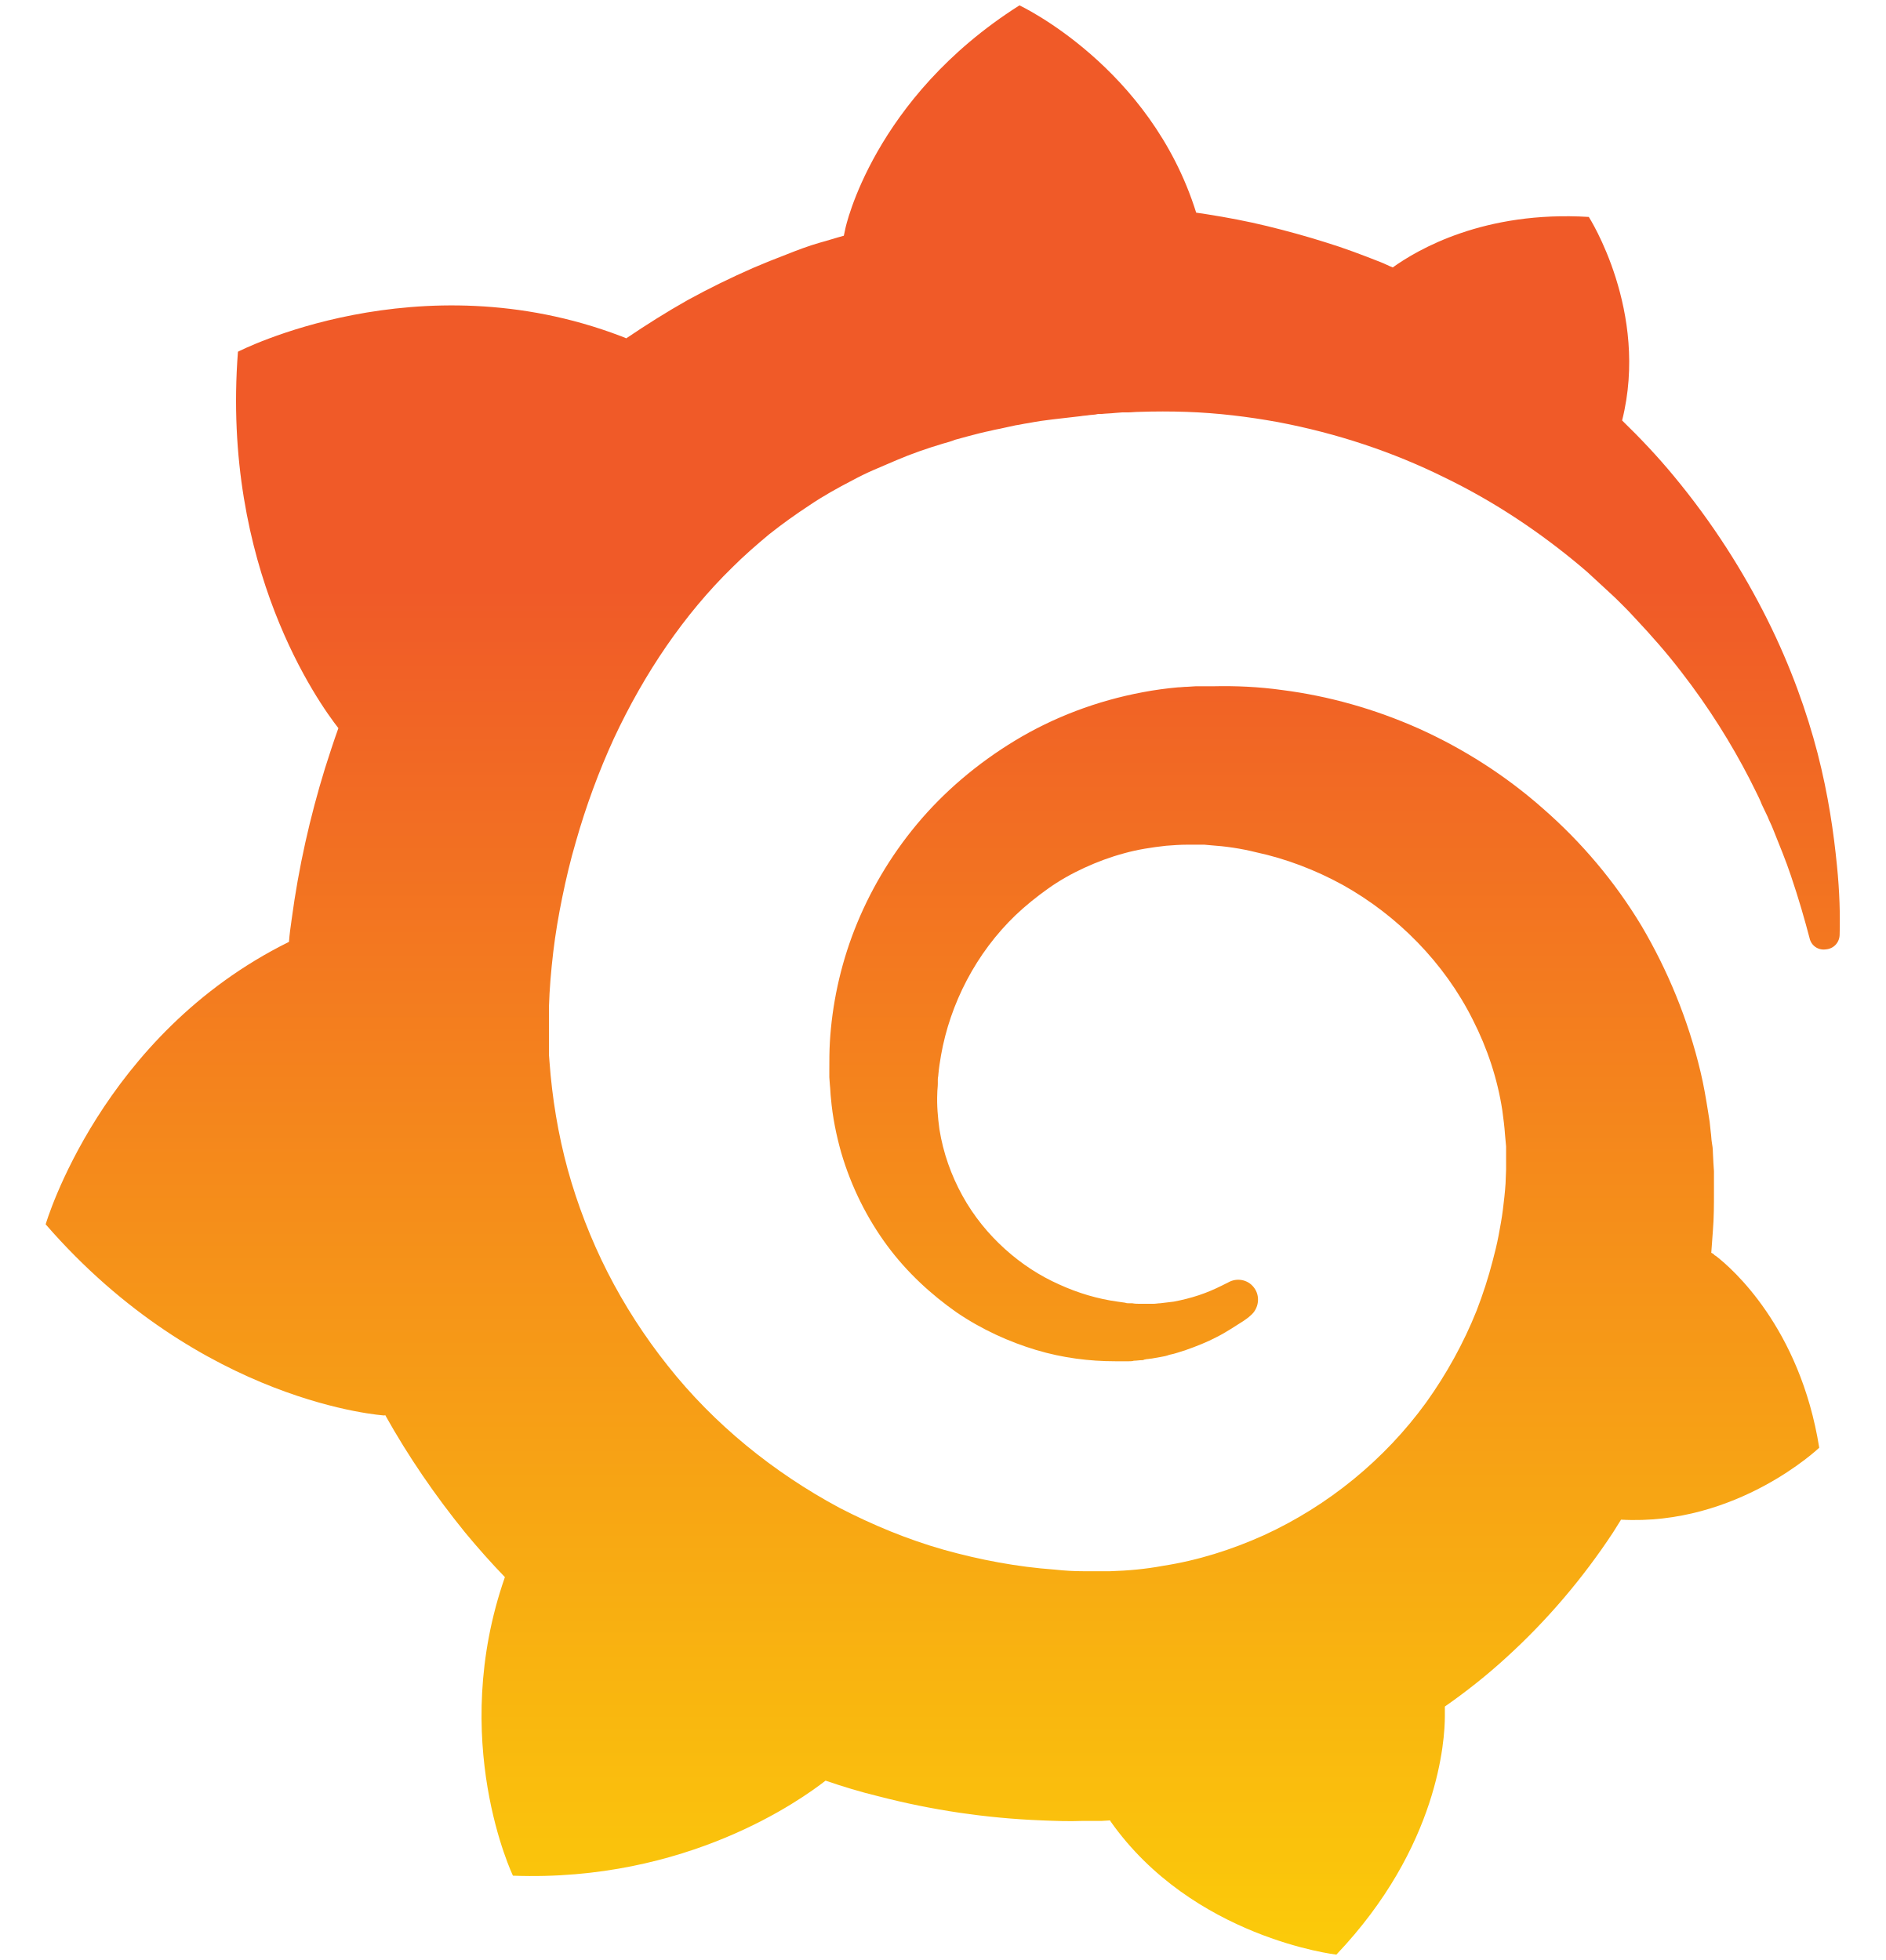
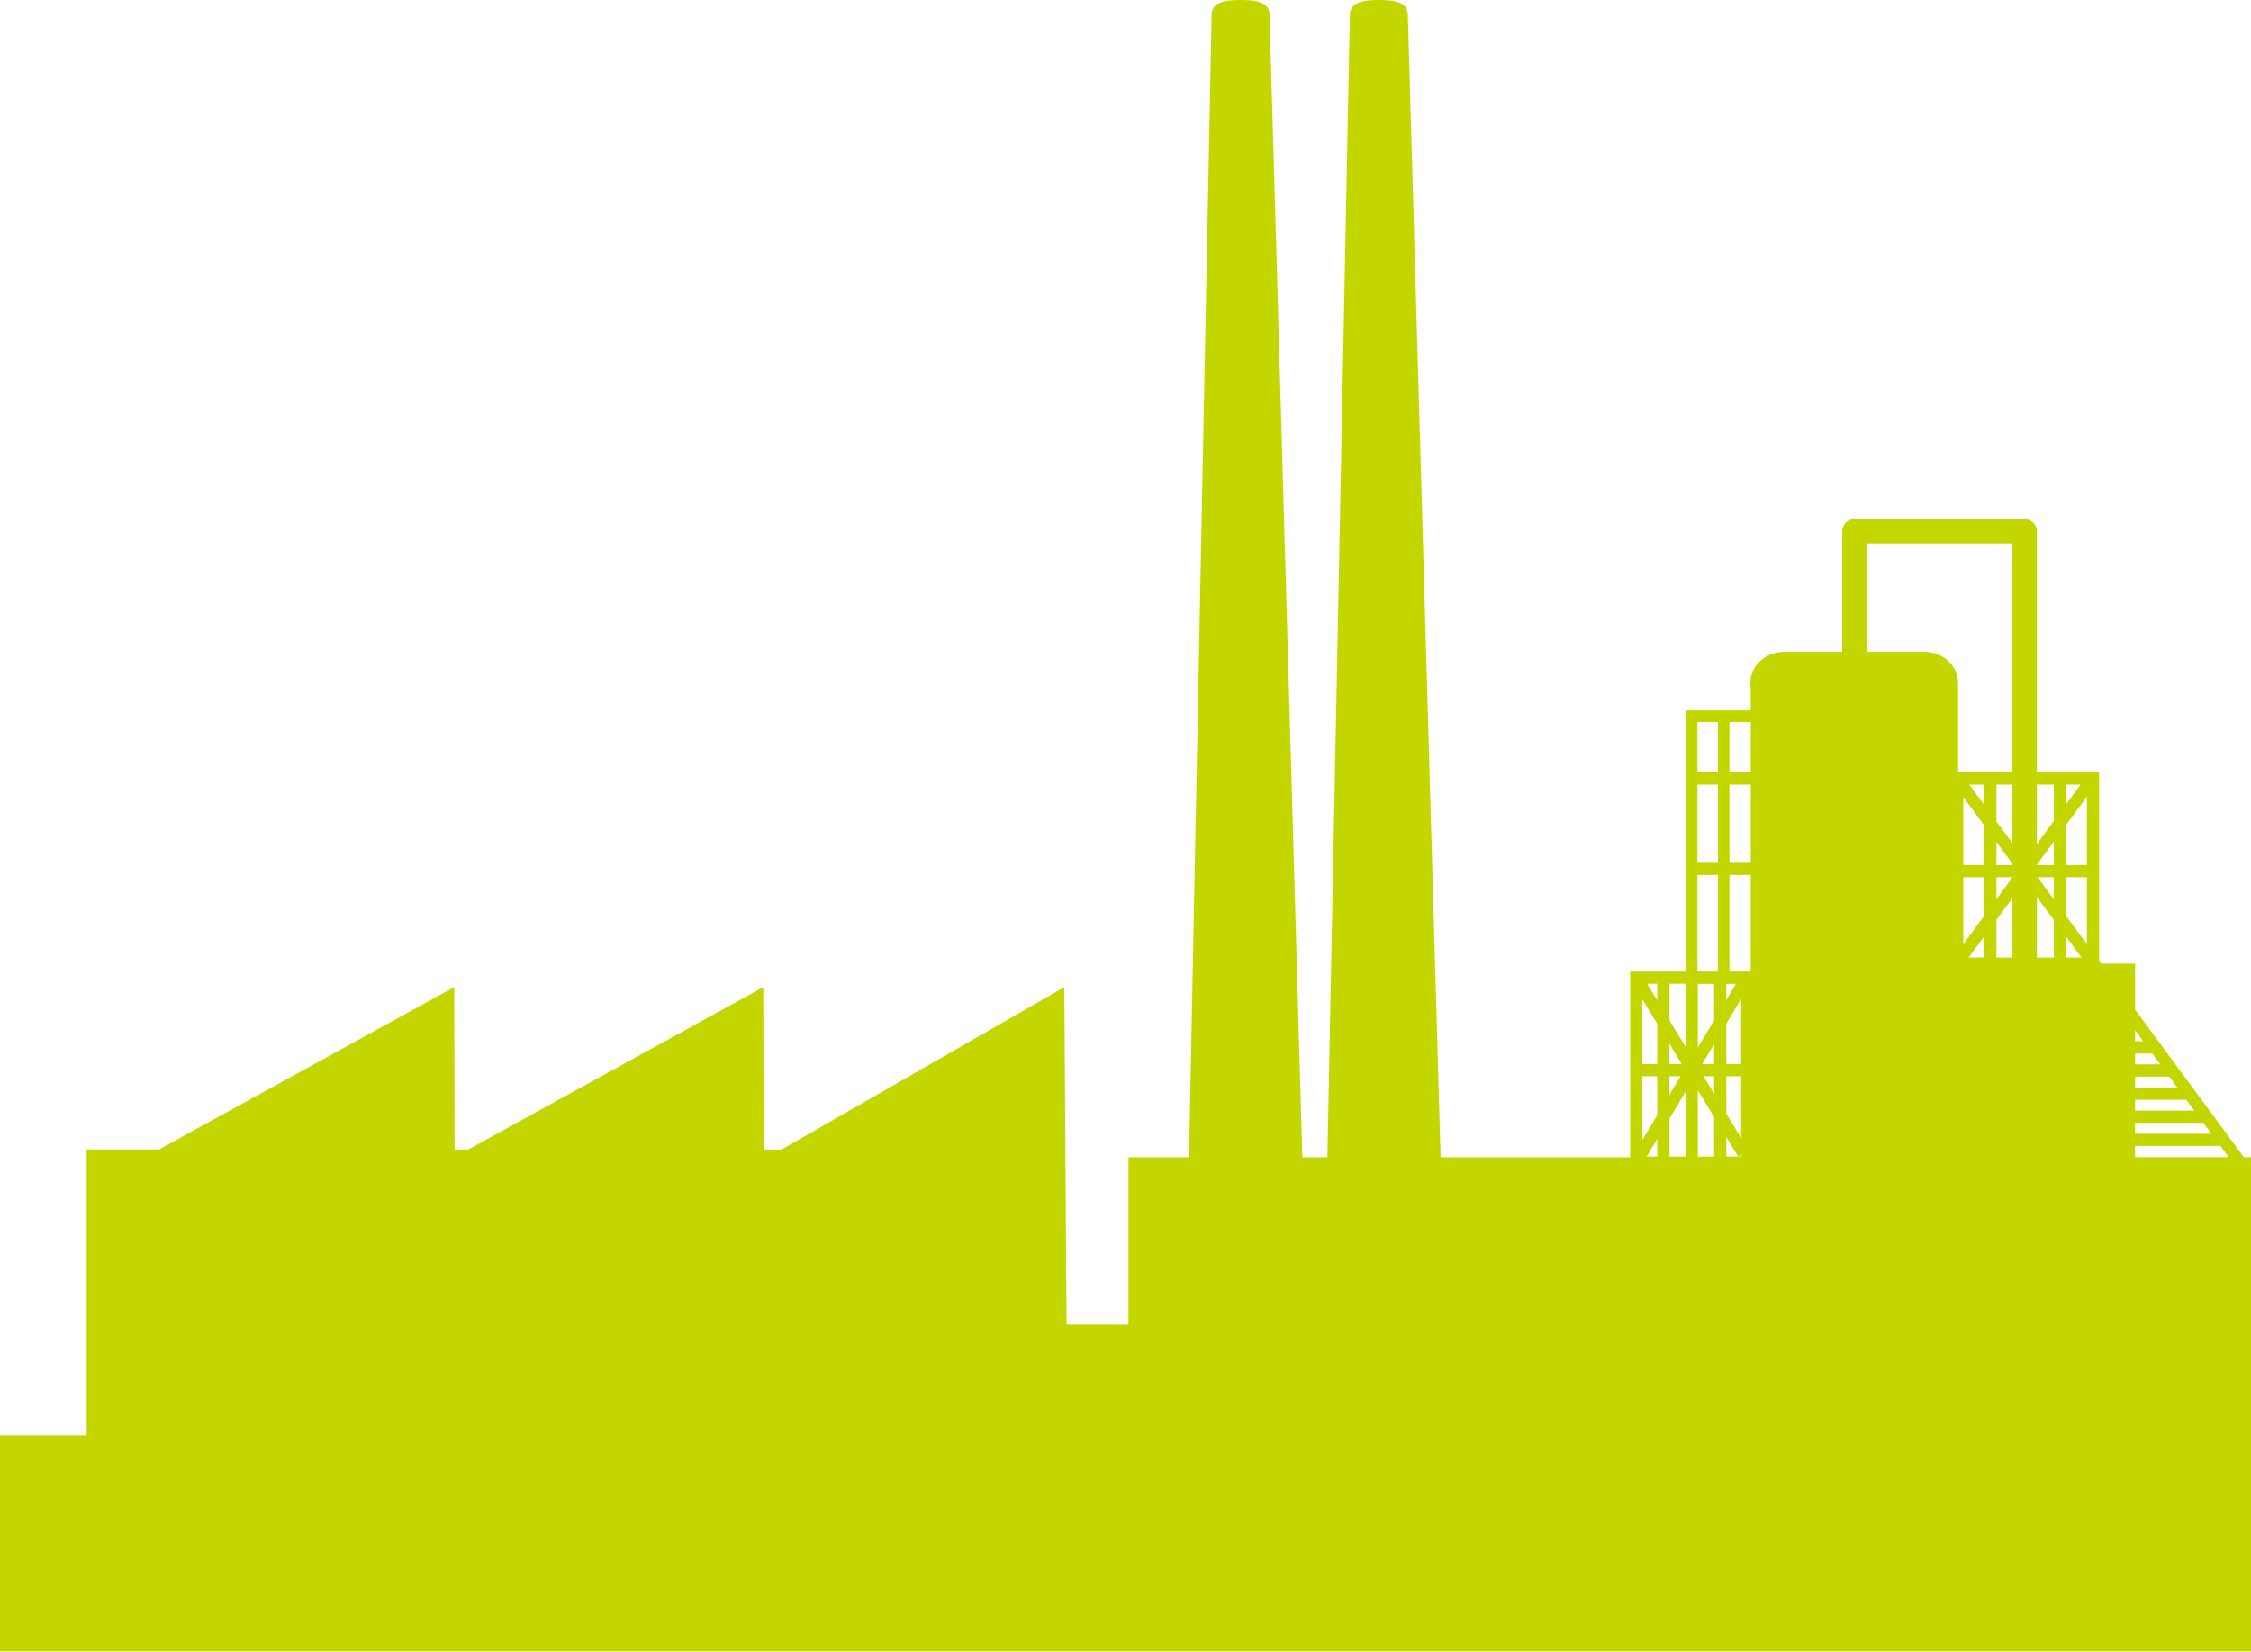
- <svg xmlns="http://www.w3.org/2000/svg" version="1.1" id="Layer_1" x="0px" y="0px" width="351px" height="365px" viewBox="0 0 351 365" style="enable-background:new 0 0 351 365;" xml:space="preserve">
-   <style type="text/css">
- 	.st0{fill:url(#SVGID_1_);}
- </style>
-   <g id="Layer_1_1_">
- </g>
-   <linearGradient id="SVGID_1_" gradientUnits="userSpaceOnUse" x1="175.5" y1="30%" x2="175.5" y2="99%">
-     <stop offset="0" style="stop-color:#F05A28" />
-     <stop offset="1" style="stop-color:#FBCA0A" />
-   </linearGradient>
-   <path class="st0" d="M342,161.2c-0.6-6.1-1.6-13.1-3.6-20.9c-2-7.7-5-16.2-9.4-25c-4.4-8.8-10.1-17.9-17.5-26.8  c-2.9-3.5-6.1-6.9-9.5-10.2c5.1-20.3-6.2-37.9-6.2-37.9c-19.5-1.2-31.9,6.1-36.5,9.4c-0.8-0.3-1.5-0.7-2.3-1  c-3.3-1.3-6.7-2.6-10.3-3.7c-3.5-1.1-7.1-2.1-10.8-3c-3.7-0.9-7.4-1.6-11.2-2.2c-0.7-0.1-1.3-0.2-2-0.3  c-8.5-27.2-32.9-38.6-32.9-38.6c-27.3,17.3-32.4,41.5-32.4,41.5s-0.1,0.5-0.3,1.4c-1.5,0.4-3,0.9-4.5,1.3c-2.1,0.6-4.2,1.4-6.2,2.2  c-2.1,0.8-4.1,1.6-6.2,2.5c-4.1,1.8-8.2,3.8-12.2,6c-3.9,2.2-7.7,4.6-11.4,7.1c-0.5-0.2-1-0.4-1-0.4c-37.8-14.4-71.3,2.9-71.3,2.9  c-3.1,40.2,15.1,65.5,18.7,70.1c-0.9,2.5-1.7,5-2.5,7.5c-2.8,9.1-4.9,18.4-6.2,28.1c-0.2,1.4-0.4,2.8-0.5,4.2  C18.8,192.7,8.5,228,8.5,228c29.1,33.5,63.1,35.6,63.1,35.6c0,0,0.1-0.1,0.1-0.1c4.3,7.7,9.3,15,14.9,21.9c2.4,2.9,4.8,5.6,7.4,8.3  c-10.6,30.4,1.5,55.6,1.5,55.6c32.4,1.2,53.7-14.2,58.2-17.7c3.2,1.1,6.5,2.1,9.8,2.9c10,2.6,20.2,4.1,30.4,4.5  c2.5,0.1,5.1,0.2,7.6,0.1l1.2,0l0.8,0l1.6,0l1.6-0.1l0,0.1c15.3,21.8,42.1,24.9,42.1,24.9c19.1-20.1,20.2-40.1,20.2-44.4l0,0  c0,0,0-0.1,0-0.3c0-0.4,0-0.6,0-0.6l0,0c0-0.3,0-0.6,0-0.9c4-2.8,7.8-5.8,11.4-9.1c7.6-6.9,14.3-14.8,19.9-23.3  c0.5-0.8,1-1.6,1.5-2.4c21.6,1.2,36.9-13.4,36.9-13.4c-3.6-22.5-16.4-33.5-19.1-35.6l0,0c0,0-0.1-0.1-0.3-0.2  c-0.2-0.1-0.2-0.2-0.2-0.2c0,0,0,0,0,0c-0.1-0.1-0.3-0.2-0.5-0.3c0.1-1.4,0.2-2.7,0.3-4.1c0.2-2.4,0.2-4.9,0.2-7.3l0-1.8l0-0.9  l0-0.5c0-0.6,0-0.4,0-0.6l-0.1-1.5l-0.1-2c0-0.7-0.1-1.3-0.2-1.9c-0.1-0.6-0.1-1.3-0.2-1.9l-0.2-1.9l-0.3-1.9  c-0.4-2.5-0.8-4.9-1.4-7.4c-2.3-9.7-6.1-18.9-11-27.2c-5-8.3-11.2-15.6-18.3-21.8c-7-6.2-14.9-11.2-23.1-14.9  c-8.3-3.7-16.9-6.1-25.5-7.2c-4.3-0.6-8.6-0.8-12.9-0.7l-1.6,0l-0.4,0c-0.1,0-0.6,0-0.5,0l-0.7,0l-1.6,0.1c-0.6,0-1.2,0.1-1.7,0.1  c-2.2,0.2-4.4,0.5-6.5,0.9c-8.6,1.6-16.7,4.7-23.8,9c-7.1,4.3-13.3,9.6-18.3,15.6c-5,6-8.9,12.7-11.6,19.6c-2.7,6.9-4.2,14.1-4.6,21  c-0.1,1.7-0.1,3.5-0.1,5.2c0,0.4,0,0.9,0,1.3l0.1,1.4c0.1,0.8,0.1,1.7,0.2,2.5c0.3,3.5,1,6.9,1.9,10.1c1.9,6.5,4.9,12.4,8.6,17.4  c3.7,5,8.2,9.1,12.9,12.4c4.7,3.2,9.8,5.5,14.8,7c5,1.5,10,2.1,14.7,2.1c0.6,0,1.2,0,1.7,0c0.3,0,0.6,0,0.9,0c0.3,0,0.6,0,0.9-0.1  c0.5,0,1-0.1,1.5-0.1c0.1,0,0.3,0,0.4-0.1l0.5-0.1c0.3,0,0.6-0.1,0.9-0.1c0.6-0.1,1.1-0.2,1.7-0.3c0.6-0.1,1.1-0.2,1.6-0.4  c1.1-0.2,2.1-0.6,3.1-0.9c2-0.7,4-1.5,5.7-2.4c1.8-0.9,3.4-2,5-3c0.4-0.3,0.9-0.6,1.3-1c1.6-1.3,1.9-3.7,0.6-5.3  c-1.1-1.4-3.1-1.8-4.7-0.9c-0.4,0.2-0.8,0.4-1.2,0.6c-1.4,0.7-2.8,1.3-4.3,1.8c-1.5,0.5-3.1,0.9-4.7,1.2c-0.8,0.1-1.6,0.2-2.5,0.3  c-0.4,0-0.8,0.1-1.3,0.1c-0.4,0-0.9,0-1.2,0c-0.4,0-0.8,0-1.2,0c-0.5,0-1,0-1.5-0.1c0,0-0.3,0-0.1,0l-0.2,0l-0.3,0  c-0.2,0-0.5,0-0.7-0.1c-0.5-0.1-0.9-0.1-1.4-0.2c-3.7-0.5-7.4-1.6-10.9-3.2c-3.6-1.6-7-3.8-10.1-6.6c-3.1-2.8-5.8-6.1-7.9-9.9  c-2.1-3.8-3.6-8-4.3-12.4c-0.3-2.2-0.5-4.5-0.4-6.7c0-0.6,0.1-1.2,0.1-1.8c0,0.2,0-0.1,0-0.1l0-0.2l0-0.5c0-0.3,0.1-0.6,0.1-0.9  c0.1-1.2,0.3-2.4,0.5-3.6c1.7-9.6,6.5-19,13.9-26.1c1.9-1.8,3.9-3.4,6-4.9c2.1-1.5,4.4-2.8,6.8-3.9c2.4-1.1,4.8-2,7.4-2.7  c2.5-0.7,5.1-1.1,7.8-1.4c1.3-0.1,2.6-0.2,4-0.2c0.4,0,0.6,0,0.9,0l1.1,0l0.7,0c0.3,0,0,0,0.1,0l0.3,0l1.1,0.1  c2.9,0.2,5.7,0.6,8.5,1.3c5.6,1.2,11.1,3.3,16.2,6.1c10.2,5.7,18.9,14.5,24.2,25.1c2.7,5.3,4.6,11,5.5,16.9c0.2,1.5,0.4,3,0.5,4.5  l0.1,1.1l0.1,1.1c0,0.4,0,0.8,0,1.1c0,0.4,0,0.8,0,1.1l0,1l0,1.1c0,0.7-0.1,1.9-0.1,2.6c-0.1,1.6-0.3,3.3-0.5,4.9  c-0.2,1.6-0.5,3.2-0.8,4.8c-0.3,1.6-0.7,3.2-1.1,4.7c-0.8,3.1-1.8,6.2-3,9.3c-2.4,6-5.6,11.8-9.4,17.1  c-7.7,10.6-18.2,19.2-30.2,24.7c-6,2.7-12.3,4.7-18.8,5.7c-3.2,0.6-6.5,0.9-9.8,1l-0.6,0l-0.5,0l-1.1,0l-1.6,0l-0.8,0  c0.4,0-0.1,0-0.1,0l-0.3,0c-1.8,0-3.5-0.1-5.3-0.3c-7-0.5-13.9-1.8-20.7-3.7c-6.7-1.9-13.2-4.6-19.4-7.8  c-12.3-6.6-23.4-15.6-32-26.5c-4.3-5.4-8.1-11.3-11.2-17.4c-3.1-6.1-5.6-12.6-7.4-19.1c-1.8-6.6-2.9-13.3-3.4-20.1l-0.1-1.3l0-0.3  l0-0.3l0-0.6l0-1.1l0-0.3l0-0.4l0-0.8l0-1.6l0-0.3c0,0,0,0.1,0-0.1l0-0.6c0-0.8,0-1.7,0-2.5c0.1-3.3,0.4-6.8,0.8-10.2  c0.4-3.4,1-6.9,1.7-10.3c0.7-3.4,1.5-6.8,2.5-10.2c1.9-6.7,4.3-13.2,7.1-19.3c5.7-12.2,13.1-23.1,22-31.8c2.2-2.2,4.5-4.2,6.9-6.2  c2.4-1.9,4.9-3.7,7.5-5.4c2.5-1.7,5.2-3.2,7.9-4.6c1.3-0.7,2.7-1.4,4.1-2c0.7-0.3,1.4-0.6,2.1-0.9c0.7-0.3,1.4-0.6,2.1-0.9  c2.8-1.2,5.7-2.2,8.7-3.1c0.7-0.2,1.5-0.4,2.2-0.7c0.7-0.2,1.5-0.4,2.2-0.6c1.5-0.4,3-0.8,4.5-1.1c0.7-0.2,1.5-0.3,2.3-0.5  c0.8-0.2,1.5-0.3,2.3-0.5c0.8-0.1,1.5-0.3,2.3-0.4l1.1-0.2l1.2-0.2c0.8-0.1,1.5-0.2,2.3-0.3c0.9-0.1,1.7-0.2,2.6-0.3  c0.7-0.1,1.9-0.2,2.6-0.3c0.5-0.1,1.1-0.1,1.6-0.2l1.1-0.1l0.5-0.1l0.6,0c0.9-0.1,1.7-0.1,2.6-0.2l1.3-0.1c0,0,0.5,0,0.1,0l0.3,0  l0.6,0c0.7,0,1.5-0.1,2.2-0.1c2.9-0.1,5.9-0.1,8.8,0c5.8,0.2,11.5,0.9,17,1.9c11.1,2.1,21.5,5.6,31,10.3  c9.5,4.6,17.9,10.3,25.3,16.5c0.5,0.4,0.9,0.8,1.4,1.2c0.4,0.4,0.9,0.8,1.3,1.2c0.9,0.8,1.7,1.6,2.6,2.4c0.9,0.8,1.7,1.6,2.5,2.4  c0.8,0.8,1.6,1.6,2.4,2.5c3.1,3.3,6,6.6,8.6,10c5.2,6.7,9.4,13.5,12.7,19.9c0.2,0.4,0.4,0.8,0.6,1.2c0.2,0.4,0.4,0.8,0.6,1.2  c0.4,0.8,0.8,1.6,1.1,2.4c0.4,0.8,0.7,1.5,1.1,2.3c0.3,0.8,0.7,1.5,1,2.3c1.2,3,2.4,5.9,3.3,8.6c1.5,4.4,2.6,8.3,3.5,11.7  c0.3,1.4,1.6,2.3,3,2.1c1.5-0.1,2.6-1.3,2.6-2.8C342.6,170.4,342.5,166.1,342,161.2z" />
+ <svg xmlns="http://www.w3.org/2000/svg" version="1.1" width="126.75" height="92.995" viewBox="0 0 126.75 92.995">
+   <g>
+     <path d="M123.504 61.309 126.348 65.168H126.75V92.996H0V80.832H4.879V64.734H8.957L25.578 55.59 25.598 64.738H26.363L42.98 55.59 43 64.738H44.012L59.93 55.59 60.055 74.598H63.543V65.172H66.953L68.223 .852C68.223 .125 68.953 0 69.855 0 70.758 0 71.488 .125 71.488 .852L73.332 65.172H74.742L76.008 .852C76.008 .125 76.742 0 77.641 0 78.543 0 79.273 .125 79.273 .852L81.117 65.172H91.793V54.715H94.922V40.008H98.582V38.73C98.57 38.645 98.559 38.559 98.559 38.469 98.559 37.496 99.406 36.711 100.453 36.711H103.734V29.922C103.734 29.543 104.043 29.234 104.422 29.234H114.004C114.383 29.234 114.688 29.543 114.688 29.922V43.504H118.199V54.113L118.312 54.27H120.223V56.859L123.457 61.246H123.504ZM113.316 30.605H105.105V36.711H108.363C109.41 36.711 110.258 37.496 110.258 38.469V43.5H113.316ZM96.734 43.5V40.664H95.578V43.5ZM98.582 43.5V40.664H97.383V43.5ZM96.734 44.188H95.578V48.59H96.734ZM98.582 44.188H97.383V48.59H98.582ZM110.887 44.188 111.727 45.328V44.188ZM112.414 44.188V46.262L113.316 47.484V44.188ZM115.648 46.234V44.188H114.691V47.539ZM116.336 45.297 117.152 44.188H116.336ZM116.336 48.715H117.512V44.855L116.336 46.457ZM111.727 48.715V46.484L110.551 44.887V48.715ZM114.691 48.715H115.648V47.395L114.691 48.699ZM112.414 48.715H113.316V48.641L112.414 47.418ZM96.734 49.273H95.578V54.711H96.734ZM98.582 54.266V49.273H97.383V54.711H98.582ZM110.551 53.18 111.727 51.578V49.398H110.551ZM112.414 50.641 113.316 49.41V49.398H112.414ZM115.648 49.398H114.727L115.648 50.648ZM116.336 49.398V51.582L117.512 53.18V49.398ZM114.691 53.926H115.648V51.809L114.691 50.508ZM112.414 51.805V53.926H113.316V50.57ZM111.727 53.922V52.738L110.855 53.922ZM116.336 52.742V53.926H117.207ZM92.746 55.398 93.316 56.332V55.398ZM94.918 58.961V55.398H94V57.457ZM97.203 56.316 97.75 55.406H97.203ZM95.602 58.988 96.52 57.465V55.41H95.602ZM97.203 59.922H98.043V56.258L97.203 57.652ZM93.316 59.922V57.652L92.477 56.281V59.922ZM120.223 58.641H120.684L120.223 58.016ZM94 58.777V59.922H94.699ZM96.52 58.797 95.844 59.922H96.52ZM120.223 59.941H121.645L121.191 59.328H120.223ZM93.316 60.609H92.477V64.199L93.316 62.805ZM94 60.609V61.66L94.629 60.609ZM95.922 60.609 96.52 61.59V60.609ZM97.203 62.719 98.043 64.09V60.609H97.203ZM120.223 60.629V61.246H122.602L122.152 60.629ZM96.52 62.91 95.602 61.41V65.137H96.52ZM94.918 61.469 94 62.996V65.133H94.918ZM120.223 61.934V62.547H123.562L123.109 61.934ZM124.07 63.234H120.219V63.848H124.52ZM97.875 65.133 97.207 64.039V65.133ZM92.719 65.133H93.316V64.141ZM125.027 64.535H120.223V65.168H125.496ZM98.043 65.133V65.043L97.891 65.133ZM98.043 65.133" fill="#c4d600" fill-rule="evenodd" />
+   </g>
</svg>
